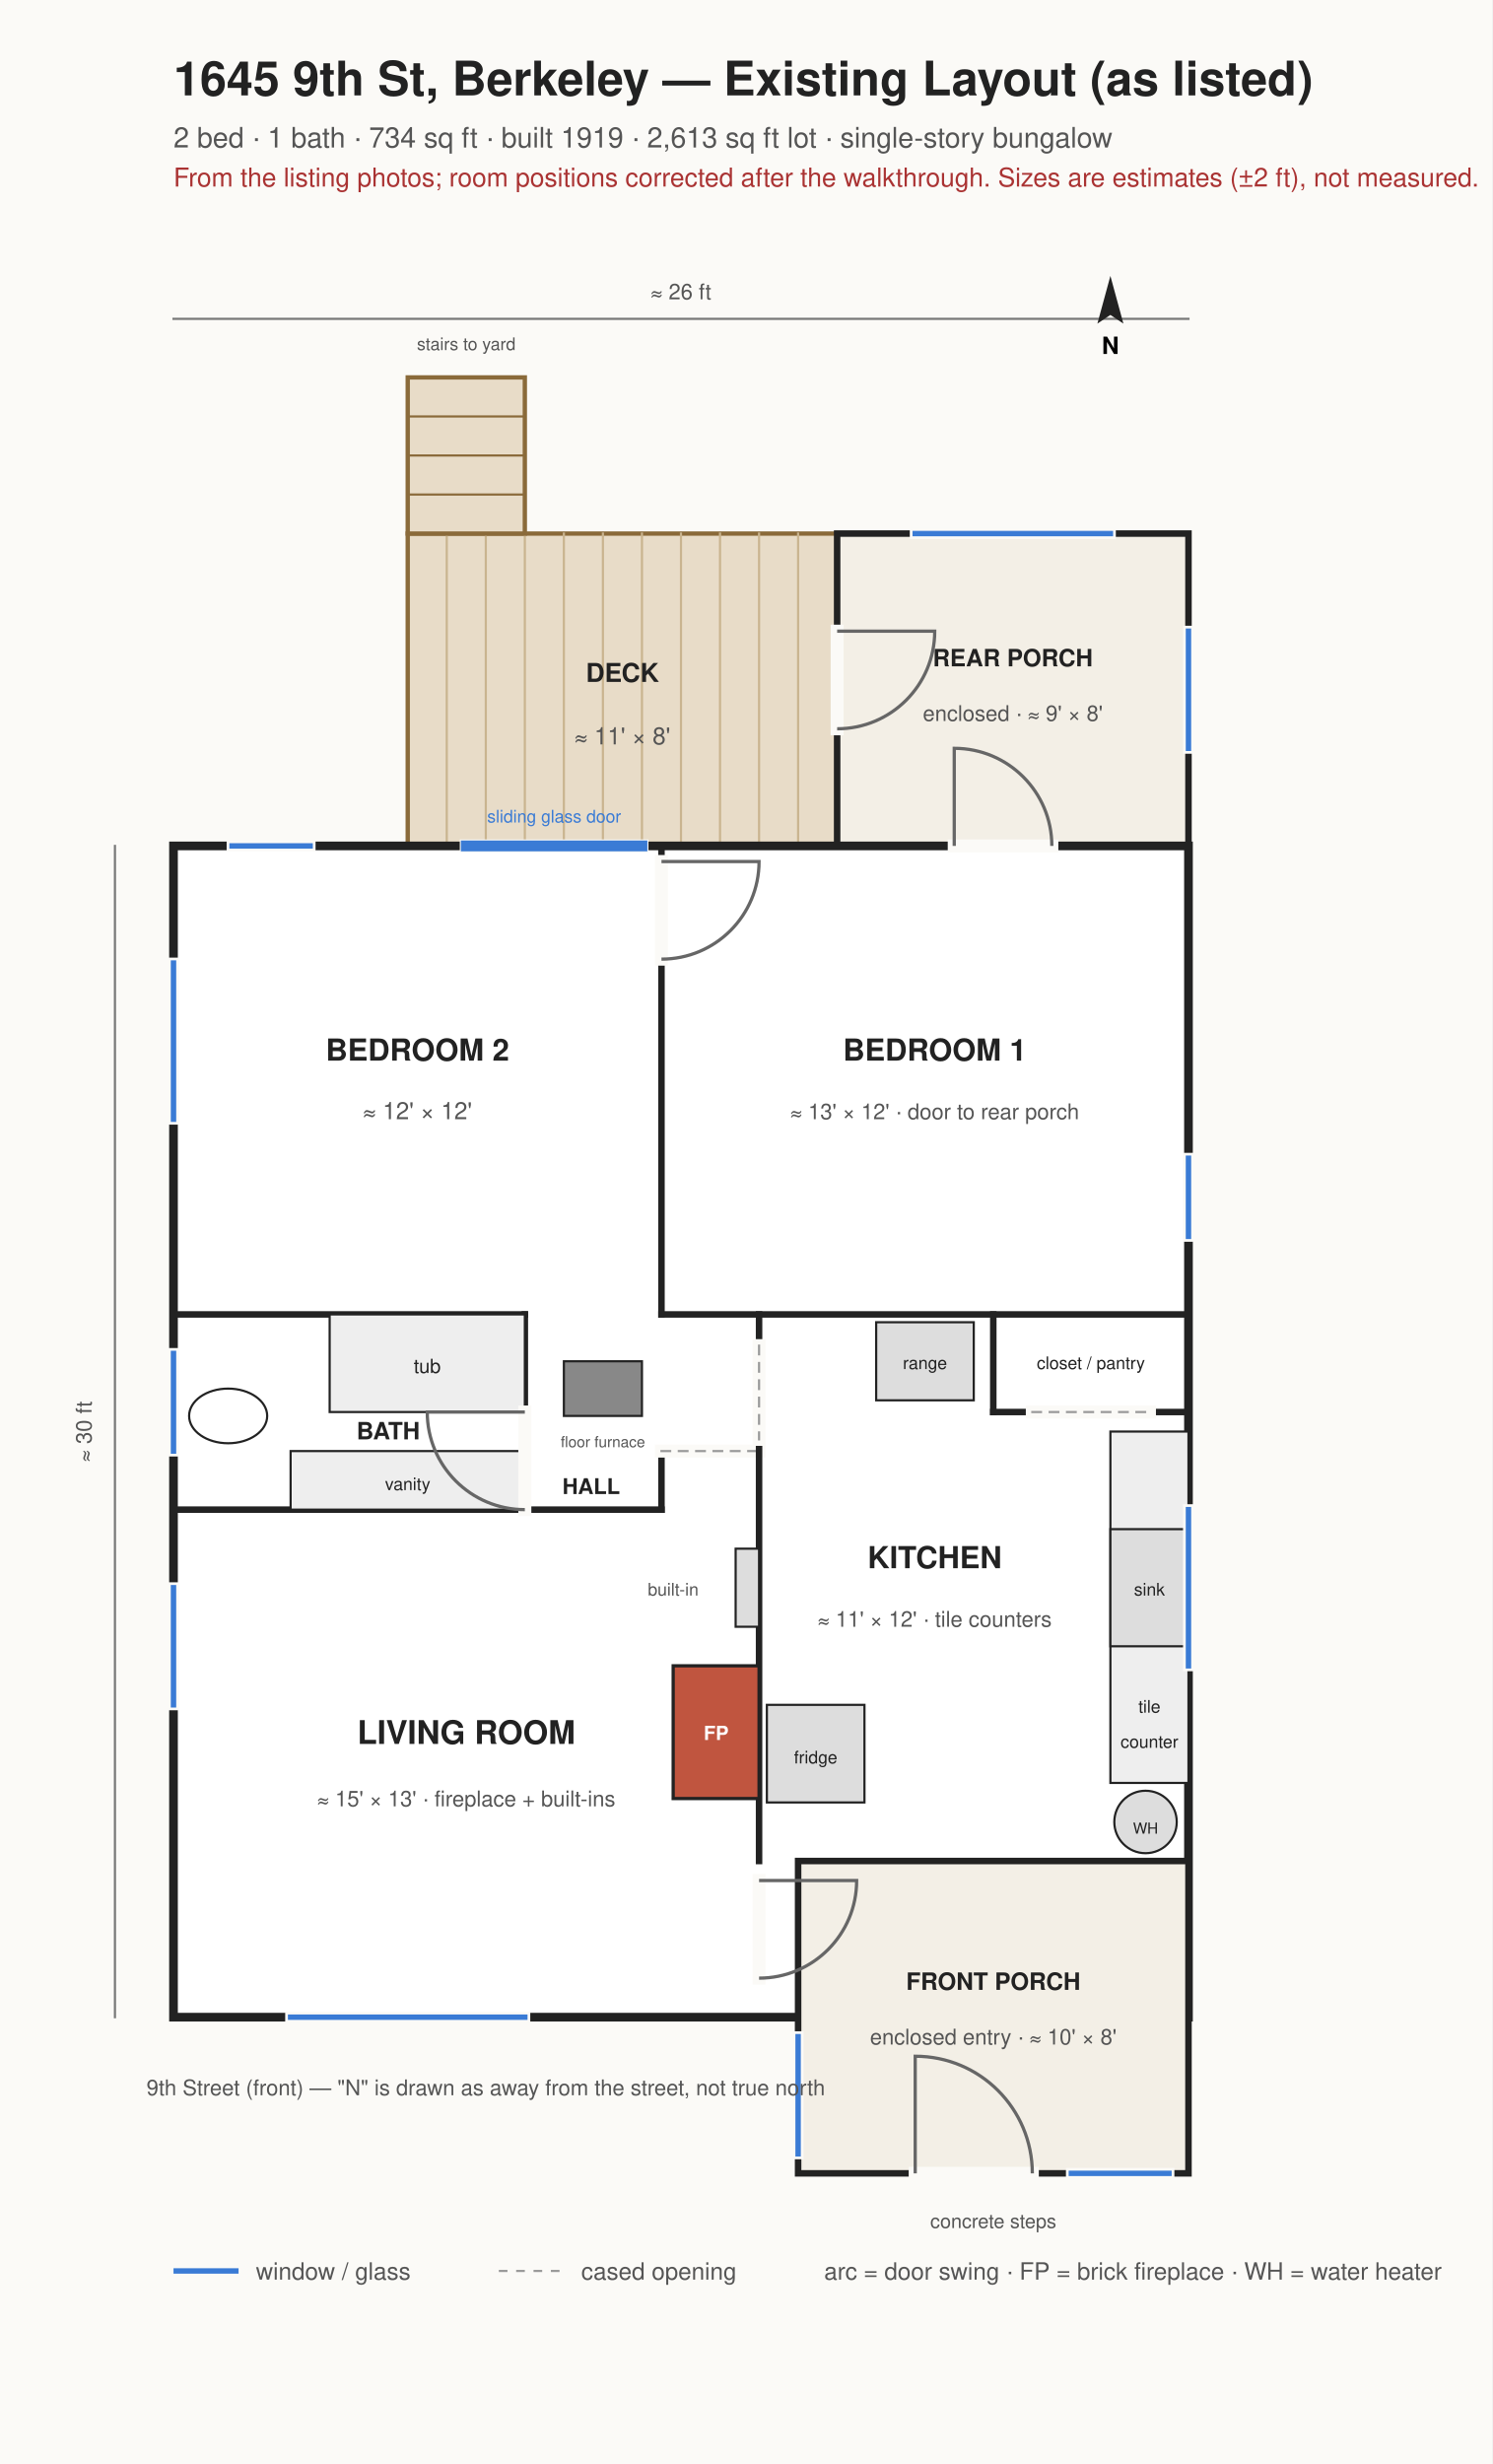
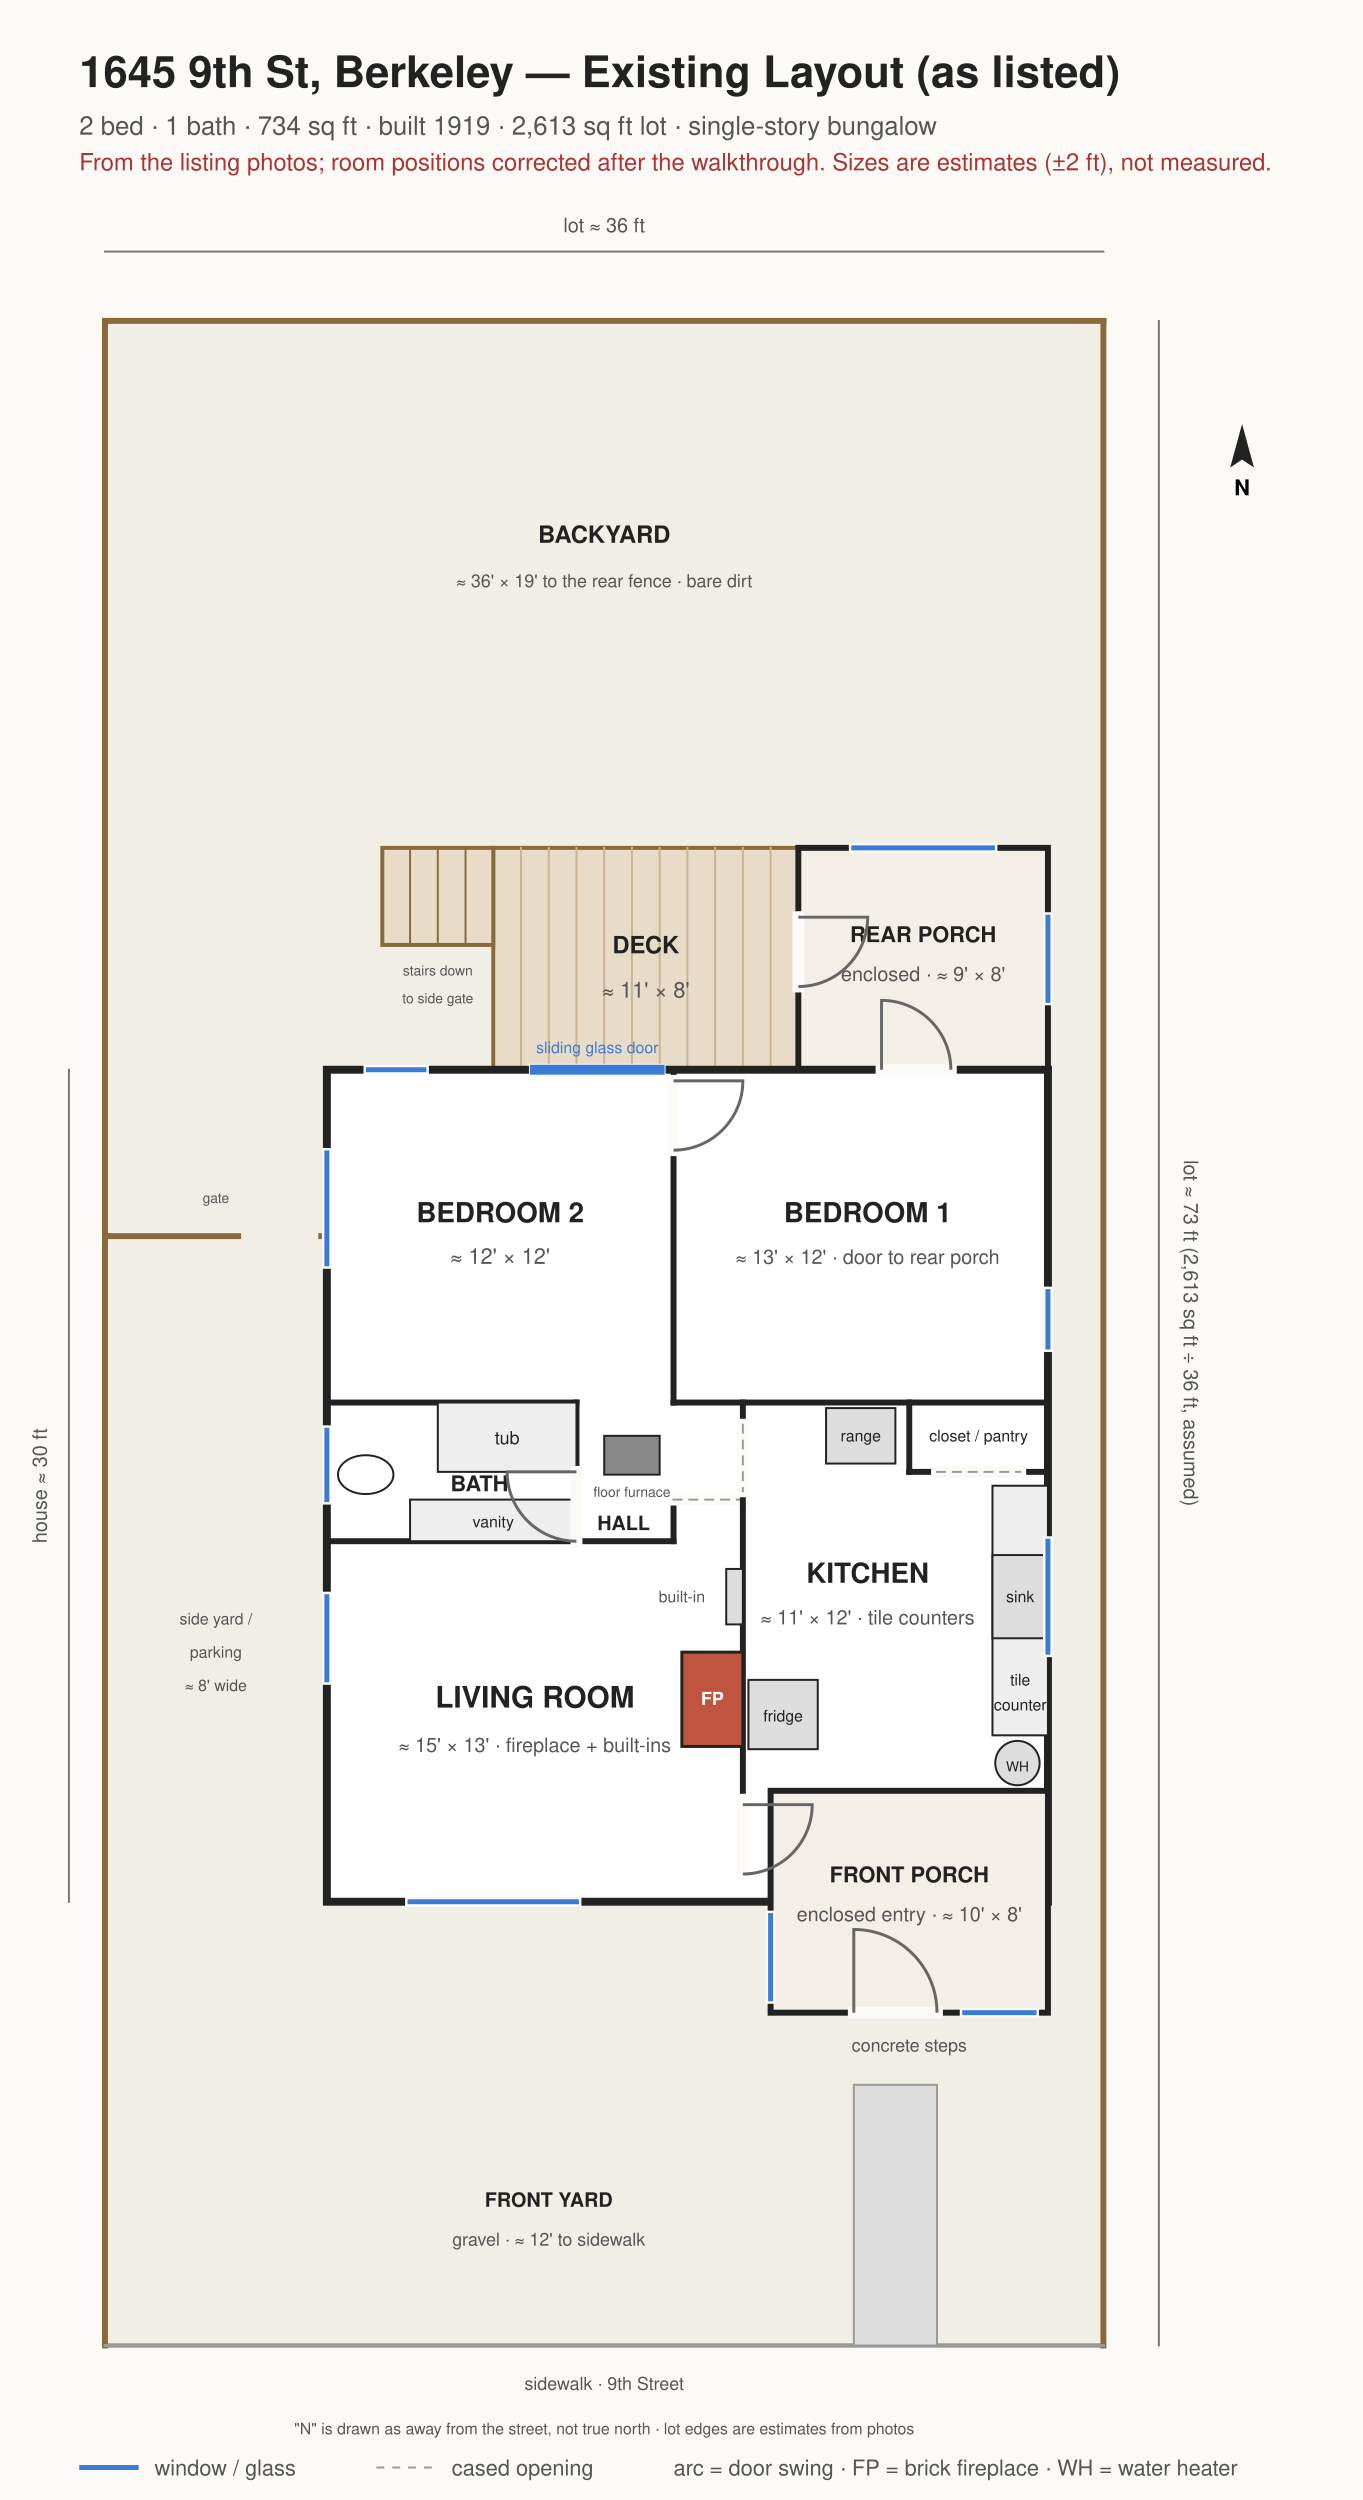
- <svg xmlns="http://www.w3.org/2000/svg" width="688" height="1136" viewBox="0 0 688 1136" font-family="Helvetica, Arial, sans-serif">
-   <rect width="688" height="1136" fill="#fbfaf7" />
-   <text x="80" y="44" font-size="22" font-weight="bold" fill="#222">1645 9th St, Berkeley — Existing Layout (as listed)</text>
-   <text x="80" y="68" font-size="13" fill="#555">2 bed · 1 bath · 734 sq ft · built 1919 · 2,613 sq ft lot · single-story bungalow</text>
-   <text x="80" y="86" font-size="12" fill="#a33">From the listing photos; room positions corrected after the walkthrough. Sizes are estimates (±2 ft), not measured.</text>
-   <rect x="188" y="246" width="198" height="144" fill="#e8dcc8" stroke="#8a6a3a" stroke-width="2" />
-   <line x1="206" y1="246" x2="206" y2="390" stroke="#c9b48f" stroke-width="1" stroke-linecap="square" />
-   <line x1="224" y1="246" x2="224" y2="390" stroke="#c9b48f" stroke-width="1" stroke-linecap="square" />
-   <line x1="242" y1="246" x2="242" y2="390" stroke="#c9b48f" stroke-width="1" stroke-linecap="square" />
-   <line x1="260" y1="246" x2="260" y2="390" stroke="#c9b48f" stroke-width="1" stroke-linecap="square" />
-   <line x1="278" y1="246" x2="278" y2="390" stroke="#c9b48f" stroke-width="1" stroke-linecap="square" />
-   <line x1="296" y1="246" x2="296" y2="390" stroke="#c9b48f" stroke-width="1" stroke-linecap="square" />
-   <line x1="314" y1="246" x2="314" y2="390" stroke="#c9b48f" stroke-width="1" stroke-linecap="square" />
-   <line x1="332" y1="246" x2="332" y2="390" stroke="#c9b48f" stroke-width="1" stroke-linecap="square" />
-   <line x1="350" y1="246" x2="350" y2="390" stroke="#c9b48f" stroke-width="1" stroke-linecap="square" />
-   <line x1="368" y1="246" x2="368" y2="390" stroke="#c9b48f" stroke-width="1" stroke-linecap="square" />
-   <text x="287.0" y="314.4" font-size="12" text-anchor="middle" fill="#222" font-weight="bold">DECK</text>
-   <text x="287.0" y="343.2" font-size="11" text-anchor="middle" fill="#555" font-weight="normal">≈ 11' × 8'</text>
-   <rect x="188" y="174" width="54" height="72" fill="#e8dcc8" stroke="#8a6a3a" stroke-width="2" />
-   <line x1="188" y1="228" x2="242" y2="228" stroke="#8a6a3a" stroke-width="1" stroke-linecap="square" />
-   <line x1="188" y1="210" x2="242" y2="210" stroke="#8a6a3a" stroke-width="1" stroke-linecap="square" />
-   <line x1="188" y1="192" x2="242" y2="192" stroke="#8a6a3a" stroke-width="1" stroke-linecap="square" />
-   <text x="215.0" y="161.4" font-size="8" text-anchor="middle" fill="#555" font-weight="normal">stairs to yard</text>
-   <rect x="386" y="246" width="162" height="144" fill="#f3efe6" stroke="#222" stroke-width="3" />
-   <text x="467.0" y="307.2" font-size="11" text-anchor="middle" fill="#222" font-weight="bold">REAR PORCH</text>
-   <text x="467.0" y="332.4" font-size="10" text-anchor="middle" fill="#555" font-weight="normal">enclosed · ≈ 9' × 8'</text>
-   <line x1="422" y1="246" x2="512" y2="246" stroke="#fbfaf7" stroke-width="5" stroke-linecap="square" />
-   <line x1="422" y1="246" x2="512" y2="246" stroke="#3a7bd5" stroke-width="2.5" stroke-linecap="square" />
-   <line x1="386" y1="291.0" x2="386" y2="336.0" stroke="#fbfaf7" stroke-width="6" stroke-linecap="square" />
-   <path d="M386,291.0 L431.0,291.0 A45.0,45.0 0 0 1 386,336.0" fill="none" stroke="#666" stroke-width="1.5" />
-   <line x1="548" y1="291.0" x2="548" y2="345.0" stroke="#fbfaf7" stroke-width="5" stroke-linecap="square" />
-   <line x1="548" y1="291.0" x2="548" y2="345.0" stroke="#3a7bd5" stroke-width="2.5" stroke-linecap="square" />
-   <rect x="80" y="390" width="468" height="540" fill="#fff" stroke="#222" stroke-width="4" />
-   <rect x="368" y="858" width="180" height="144" fill="#f3efe6" stroke="#222" stroke-width="3" />
-   <text x="458" y="917.4" font-size="11" text-anchor="middle" fill="#222" font-weight="bold">FRONT PORCH</text>
-   <text x="458" y="942.6" font-size="10" text-anchor="middle" fill="#555" font-weight="normal">enclosed entry · ≈ 10' × 8'</text>
-   <line x1="422" y1="1002" x2="476" y2="1002" stroke="#fbfaf7" stroke-width="6" stroke-linecap="square" />
-   <path d="M422,1002 L422,948 A54,54 0 0 1 476,1002" fill="none" stroke="#666" stroke-width="1.5" />
-   <line x1="368" y1="939.0" x2="368" y2="993.0" stroke="#fbfaf7" stroke-width="5" stroke-linecap="square" />
-   <line x1="368" y1="939.0" x2="368" y2="993.0" stroke="#3a7bd5" stroke-width="2.5" stroke-linecap="square" />
-   <line x1="494" y1="1002" x2="539.0" y2="1002" stroke="#fbfaf7" stroke-width="5" stroke-linecap="square" />
-   <line x1="494" y1="1002" x2="539.0" y2="1002" stroke="#3a7bd5" stroke-width="2.5" stroke-linecap="square" />
-   <text x="458" y="1027.2" font-size="9" text-anchor="middle" fill="#555" font-weight="normal">concrete steps</text>
-   <line x1="305.0" y1="390" x2="305.0" y2="606" stroke="#222" stroke-width="3" stroke-linecap="square" />
-   <line x1="305.0" y1="606" x2="548" y2="606" stroke="#222" stroke-width="3" stroke-linecap="square" />
-   <line x1="80" y1="606" x2="242" y2="606" stroke="#222" stroke-width="3" stroke-linecap="square" />
-   <line x1="80" y1="696" x2="305.0" y2="696" stroke="#222" stroke-width="3" stroke-linecap="square" />
-   <line x1="242" y1="606" x2="242" y2="696" stroke="#222" stroke-width="3" stroke-linecap="square" />
-   <line x1="305.0" y1="669.0" x2="305.0" y2="696" stroke="#222" stroke-width="3" stroke-linecap="square" />
-   <line x1="305.0" y1="669.0" x2="350" y2="669.0" stroke="#fbfaf7" stroke-width="6" stroke-linecap="square" />
-   <line x1="305.0" y1="669.0" x2="350" y2="669.0" stroke="#999" stroke-width="1" stroke-linecap="square" stroke-dasharray="4,4" />
-   <line x1="350" y1="606" x2="350" y2="858" stroke="#222" stroke-width="3" stroke-linecap="square" />
-   <line x1="350" y1="620.4" x2="350" y2="663.6" stroke="#fbfaf7" stroke-width="6" stroke-linecap="square" />
-   <line x1="350" y1="620.4" x2="350" y2="663.6" stroke="#999" stroke-width="1" stroke-linecap="square" stroke-dasharray="4,4" />
-   <line x1="458" y1="606" x2="458" y2="651.0" stroke="#222" stroke-width="3" stroke-linecap="square" />
-   <line x1="458" y1="651.0" x2="548" y2="651.0" stroke="#222" stroke-width="3" stroke-linecap="square" />
-   <rect x="310.4" y="768" width="39.6" height="61.2" fill="#c0553f" stroke="#222" stroke-width="1.5" />
-   <text x="330.2" y="802.2" font-size="9" text-anchor="middle" fill="#fff" font-weight="bold">FP</text>
-   <rect x="339.2" y="714" width="10.8" height="36" fill="#ddd" stroke="#222" stroke-width="1" />
-   <text x="310.4" y="735.6" font-size="8" text-anchor="middle" fill="#555" font-weight="normal">built-in</text>
-   <rect x="152" y="606" width="90" height="45.0" fill="#eee" stroke="#222" stroke-width="1" />
-   <text x="197.0" y="633.0" font-size="9" text-anchor="middle" fill="#222" font-weight="normal">tub</text>
-   <rect x="134" y="669.0" width="108" height="27.0" fill="#eee" stroke="#222" stroke-width="1" />
-   <text x="188" y="687.0" font-size="8" text-anchor="middle" fill="#222" font-weight="normal">vanity</text>
-   <ellipse cx="105.2" cy="652.8" rx="18" ry="12.6" fill="#fff" stroke="#222" stroke-width="1" />
-   <rect x="260" y="627.6" width="36" height="25.2" fill="#888" stroke="#222" stroke-width="1" />
-   <text x="278" y="667.2" font-size="7" text-anchor="middle" fill="#555" font-weight="normal">floor furnace</text>
-   <text x="179.0" y="663.6" font-size="11" text-anchor="middle" fill="#222" font-weight="bold">BATH</text>
-   <text x="272.6" y="688.8" font-size="10" text-anchor="middle" fill="#222" font-weight="bold">HALL</text>
-   <line x1="305.0" y1="397.2" x2="305.0" y2="442.2" stroke="#fbfaf7" stroke-width="6" stroke-linecap="square" />
-   <path d="M305.0,397.2 L350.0,397.2 A45.0,45.0 0 0 1 305.0,442.2" fill="none" stroke="#666" stroke-width="1.5" />
-   <line x1="440" y1="390" x2="485.0" y2="390" stroke="#fbfaf7" stroke-width="6" stroke-linecap="square" />
-   <path d="M440,390 L440,345.0 A45.0,45.0 0 0 1 485.0,390" fill="none" stroke="#666" stroke-width="1.5" />
-   <line x1="215.0" y1="390" x2="296" y2="390" stroke="#fbfaf7" stroke-width="6" stroke-linecap="square" />
-   <line x1="215.0" y1="390" x2="296" y2="390" stroke="#3a7bd5" stroke-width="5" stroke-linecap="square" />
-   <text x="255.5" y="379.2" font-size="8" text-anchor="middle" fill="#3a7bd5" font-weight="normal">sliding glass door</text>
-   <line x1="107.0" y1="390" x2="143.0" y2="390" stroke="#fbfaf7" stroke-width="5" stroke-linecap="square" />
-   <line x1="107.0" y1="390" x2="143.0" y2="390" stroke="#3a7bd5" stroke-width="2.5" stroke-linecap="square" />
-   <text x="192.5" y="489.0" font-size="14" text-anchor="middle" fill="#222" font-weight="bold">BEDROOM 2</text>
-   <text x="192.5" y="516" font-size="11" text-anchor="middle" fill="#555" font-weight="normal">≈ 12' × 12'</text>
-   <text x="431.0" y="489.0" font-size="14" text-anchor="middle" fill="#222" font-weight="bold">BEDROOM 1</text>
-   <text x="431.0" y="516" font-size="10" text-anchor="middle" fill="#555" font-weight="normal">≈ 13' × 12' · door to rear porch</text>
-   <rect x="512" y="660" width="36" height="162" fill="#eee" stroke="#222" stroke-width="1" />
-   <text x="530" y="789.6" font-size="8" text-anchor="middle" fill="#222" font-weight="normal">tile</text>
-   <text x="530" y="805.8" font-size="8" text-anchor="middle" fill="#222" font-weight="normal">counter</text>
-   <rect x="512" y="705.0" width="36" height="54.0" fill="#ddd" stroke="#222" stroke-width="1" />
-   <text x="530" y="735.6" font-size="8" text-anchor="middle" fill="#222" font-weight="normal">sink</text>
-   <rect x="404" y="609.6" width="45.0" height="36.0" fill="#ddd" stroke="#222" stroke-width="1" />
-   <text x="426.5" y="631.2" font-size="8" text-anchor="middle" fill="#222" font-weight="normal">range</text>
-   <rect x="353.6" y="786" width="45.0" height="45.0" fill="#ddd" stroke="#222" stroke-width="1" />
-   <text x="376.1" y="813.0" font-size="8" text-anchor="middle" fill="#222" font-weight="normal">fridge</text>
-   <circle cx="528.2" cy="840" r="14.4" fill="#ddd" stroke="#222" stroke-width="1" />
-   <text x="528.2" y="845.4" font-size="7" text-anchor="middle" fill="#222" font-weight="normal">WH</text>
-   <line x1="242" y1="651.0" x2="242" y2="696.0" stroke="#fbfaf7" stroke-width="6" stroke-linecap="square" />
-   <path d="M242,651.0 L197.0,651.0 A45.0,45.0 0 0 0 242,696.0" fill="none" stroke="#666" stroke-width="1.5" />
-   <line x1="476" y1="651.0" x2="530" y2="651.0" stroke="#fbfaf7" stroke-width="6" stroke-linecap="square" />
-   <line x1="476" y1="651.0" x2="530" y2="651.0" stroke="#999" stroke-width="1" stroke-linecap="square" stroke-dasharray="4,4" />
-   <line x1="350" y1="867.0" x2="350" y2="912.0" stroke="#fbfaf7" stroke-width="6" stroke-linecap="square" />
-   <path d="M350,867.0 L395.0,867.0 A45.0,45.0 0 0 1 350,912.0" fill="none" stroke="#666" stroke-width="1.5" />
-   <line x1="80" y1="444" x2="80" y2="516" stroke="#fbfaf7" stroke-width="5" stroke-linecap="square" />
-   <line x1="80" y1="444" x2="80" y2="516" stroke="#3a7bd5" stroke-width="2.5" stroke-linecap="square" />
-   <line x1="80" y1="624" x2="80" y2="669.0" stroke="#fbfaf7" stroke-width="5" stroke-linecap="square" />
-   <line x1="80" y1="624" x2="80" y2="669.0" stroke="#3a7bd5" stroke-width="2.5" stroke-linecap="square" />
-   <line x1="80" y1="732" x2="80" y2="786" stroke="#fbfaf7" stroke-width="5" stroke-linecap="square" />
-   <line x1="80" y1="732" x2="80" y2="786" stroke="#3a7bd5" stroke-width="2.5" stroke-linecap="square" />
-   <line x1="134" y1="930" x2="242" y2="930" stroke="#fbfaf7" stroke-width="5" stroke-linecap="square" />
-   <line x1="134" y1="930" x2="242" y2="930" stroke="#3a7bd5" stroke-width="2.5" stroke-linecap="square" />
-   <line x1="548" y1="696" x2="548" y2="768" stroke="#fbfaf7" stroke-width="5" stroke-linecap="square" />
-   <line x1="548" y1="696" x2="548" y2="768" stroke="#3a7bd5" stroke-width="2.5" stroke-linecap="square" />
-   <line x1="548" y1="534" x2="548" y2="570" stroke="#fbfaf7" stroke-width="5" stroke-linecap="square" />
-   <line x1="548" y1="534" x2="548" y2="570" stroke="#3a7bd5" stroke-width="2.5" stroke-linecap="square" />
-   <text x="431.0" y="723.0" font-size="14" text-anchor="middle" fill="#222" font-weight="bold">KITCHEN</text>
-   <text x="431.0" y="750" font-size="10" text-anchor="middle" fill="#555" font-weight="normal">≈ 11' × 12' · tile counters</text>
-   <text x="503.0" y="631.2" font-size="8" text-anchor="middle" fill="#222" font-weight="normal">closet / pantry</text>
-   <text x="215.0" y="804" font-size="15" text-anchor="middle" fill="#222" font-weight="bold">LIVING ROOM</text>
-   <text x="215.0" y="832.8" font-size="10" text-anchor="middle" fill="#555" font-weight="normal">≈ 15' × 13' · fireplace + built-ins</text>
-   <line x1="53.0" y1="390" x2="53.0" y2="930" stroke="#777" stroke-width="1" stroke-linecap="square" />
-   <text transform="translate(42.2,660) rotate(-90)" font-size="10" text-anchor="middle" fill="#555">≈ 30 ft</text>
-   <line x1="80" y1="147.0" x2="548" y2="147.0" stroke="#777" stroke-width="1" stroke-linecap="square" />
-   <text x="314" y="138" font-size="10" text-anchor="middle" fill="#555" font-weight="normal">≈ 26 ft</text>
-   <g transform="translate(512,145.2)">
+ <svg xmlns="http://www.w3.org/2000/svg" width="688" height="1262" viewBox="0 0 688 1262" font-family="Helvetica, Arial, sans-serif">
+   <rect width="688" height="1262" fill="#fbfaf7" />
+   <text x="40" y="44" font-size="22" font-weight="bold" fill="#222">1645 9th St, Berkeley — Existing Layout (as listed)</text>
+   <text x="40" y="68" font-size="13" fill="#555">2 bed · 1 bath · 734 sq ft · built 1919 · 2,613 sq ft lot · single-story bungalow</text>
+   <text x="40" y="86" font-size="12" fill="#a33">From the listing photos; room positions corrected after the walkthrough. Sizes are estimates (±2 ft), not measured.</text>
+   <rect x="53" y="162" width="504" height="1022" fill="#f1eee6" stroke="#8a6a3a" stroke-width="2" />
+   <line x1="53" y1="162" x2="557" y2="162" stroke="#8a6a3a" stroke-width="3" stroke-linecap="square" />
+   <line x1="53" y1="162" x2="53" y2="1184" stroke="#8a6a3a" stroke-width="3" stroke-linecap="square" />
+   <line x1="557" y1="162" x2="557" y2="1184" stroke="#8a6a3a" stroke-width="3" stroke-linecap="square" />
+   <line x1="53" y1="1184" x2="557" y2="1184" stroke="#999" stroke-width="1.5" stroke-linecap="square" />
+   <line x1="53" y1="624" x2="120.2" y2="624" stroke="#8a6a3a" stroke-width="3" stroke-linecap="square" />
+   <line x1="162.2" y1="624" x2="165" y2="624" stroke="#8a6a3a" stroke-width="3" stroke-linecap="square" />
+   <text x="109" y="607.2" font-size="7" text-anchor="middle" fill="#555" font-weight="normal">gate</text>
+   <text x="305" y="274" font-size="12" text-anchor="middle" fill="#222" font-weight="bold">BACKYARD</text>
+   <text x="305" y="296.4" font-size="9" text-anchor="middle" fill="#555" font-weight="normal">≈ 36' × 19' to the rear fence · bare dirt</text>
+   <text x="109" y="820" font-size="8" text-anchor="middle" fill="#555" font-weight="normal">side yard /</text>
+   <text x="109" y="836.8" font-size="8" text-anchor="middle" fill="#555" font-weight="normal">parking</text>
+   <text x="109" y="853.6" font-size="8" text-anchor="middle" fill="#555" font-weight="normal">≈ 8' wide</text>
+   <text x="277" y="1114" font-size="10" text-anchor="middle" fill="#222" font-weight="bold">FRONT YARD</text>
+   <text x="277" y="1133.6" font-size="9" text-anchor="middle" fill="#555" font-weight="normal">gravel · ≈ 12' to sidewalk</text>
+   <rect x="431" y="1052.4" width="42" height="131.6" fill="#ddd" stroke="#999" stroke-width="1" />
+   <text x="305" y="1206.4" font-size="9" text-anchor="middle" fill="#555" font-weight="normal">sidewalk · 9th Street</text>
+   <rect x="249" y="428" width="154" height="112" fill="#e8dcc8" stroke="#8a6a3a" stroke-width="2" />
+   <line x1="263" y1="428" x2="263" y2="540" stroke="#c9b48f" stroke-width="1" stroke-linecap="square" />
+   <line x1="277" y1="428" x2="277" y2="540" stroke="#c9b48f" stroke-width="1" stroke-linecap="square" />
+   <line x1="291" y1="428" x2="291" y2="540" stroke="#c9b48f" stroke-width="1" stroke-linecap="square" />
+   <line x1="305" y1="428" x2="305" y2="540" stroke="#c9b48f" stroke-width="1" stroke-linecap="square" />
+   <line x1="319" y1="428" x2="319" y2="540" stroke="#c9b48f" stroke-width="1" stroke-linecap="square" />
+   <line x1="333" y1="428" x2="333" y2="540" stroke="#c9b48f" stroke-width="1" stroke-linecap="square" />
+   <line x1="347" y1="428" x2="347" y2="540" stroke="#c9b48f" stroke-width="1" stroke-linecap="square" />
+   <line x1="361" y1="428" x2="361" y2="540" stroke="#c9b48f" stroke-width="1" stroke-linecap="square" />
+   <line x1="375" y1="428" x2="375" y2="540" stroke="#c9b48f" stroke-width="1" stroke-linecap="square" />
+   <line x1="389" y1="428" x2="389" y2="540" stroke="#c9b48f" stroke-width="1" stroke-linecap="square" />
+   <text x="326.0" y="481.2" font-size="12" text-anchor="middle" fill="#222" font-weight="bold">DECK</text>
+   <text x="326.0" y="503.6" font-size="11" text-anchor="middle" fill="#555" font-weight="normal">≈ 11' × 8'</text>
+   <rect x="193" y="428" width="56" height="49.0" fill="#e8dcc8" stroke="#8a6a3a" stroke-width="2" />
+   <line x1="207" y1="428" x2="207" y2="477.0" stroke="#8a6a3a" stroke-width="1" stroke-linecap="square" />
+   <line x1="221" y1="428" x2="221" y2="477.0" stroke="#8a6a3a" stroke-width="1" stroke-linecap="square" />
+   <line x1="235" y1="428" x2="235" y2="477.0" stroke="#8a6a3a" stroke-width="1" stroke-linecap="square" />
+   <text x="221" y="492.4" font-size="7" text-anchor="middle" fill="#555" font-weight="normal">stairs down</text>
+   <text x="221" y="506.4" font-size="7" text-anchor="middle" fill="#555" font-weight="normal">to side gate</text>
+   <rect x="403" y="428" width="126" height="112" fill="#f3efe6" stroke="#222" stroke-width="3" />
+   <text x="466.0" y="475.6" font-size="11" text-anchor="middle" fill="#222" font-weight="bold">REAR PORCH</text>
+   <text x="466.0" y="495.2" font-size="10" text-anchor="middle" fill="#555" font-weight="normal">enclosed · ≈ 9' × 8'</text>
+   <line x1="431" y1="428" x2="501" y2="428" stroke="#fbfaf7" stroke-width="5" stroke-linecap="square" />
+   <line x1="431" y1="428" x2="501" y2="428" stroke="#3a7bd5" stroke-width="2.5" stroke-linecap="square" />
+   <line x1="403" y1="463.0" x2="403" y2="498.0" stroke="#fbfaf7" stroke-width="6" stroke-linecap="square" />
+   <path d="M403,463.0 L438.0,463.0 A35.0,35.0 0 0 1 403,498.0" fill="none" stroke="#666" stroke-width="1.5" />
+   <line x1="529" y1="463.0" x2="529" y2="505.0" stroke="#fbfaf7" stroke-width="5" stroke-linecap="square" />
+   <line x1="529" y1="463.0" x2="529" y2="505.0" stroke="#3a7bd5" stroke-width="2.5" stroke-linecap="square" />
+   <rect x="165" y="540" width="364" height="420" fill="#fff" stroke="#222" stroke-width="4" />
+   <rect x="389" y="904" width="140" height="112" fill="#f3efe6" stroke="#222" stroke-width="3" />
+   <text x="459" y="950.2" font-size="11" text-anchor="middle" fill="#222" font-weight="bold">FRONT PORCH</text>
+   <text x="459" y="969.8" font-size="10" text-anchor="middle" fill="#555" font-weight="normal">enclosed entry · ≈ 10' × 8'</text>
+   <line x1="431" y1="1016" x2="473" y2="1016" stroke="#fbfaf7" stroke-width="6" stroke-linecap="square" />
+   <path d="M431,1016 L431,974 A42,42 0 0 1 473,1016" fill="none" stroke="#666" stroke-width="1.5" />
+   <line x1="389" y1="967.0" x2="389" y2="1009.0" stroke="#fbfaf7" stroke-width="5" stroke-linecap="square" />
+   <line x1="389" y1="967.0" x2="389" y2="1009.0" stroke="#3a7bd5" stroke-width="2.5" stroke-linecap="square" />
+   <line x1="487" y1="1016" x2="522.0" y2="1016" stroke="#fbfaf7" stroke-width="5" stroke-linecap="square" />
+   <line x1="487" y1="1016" x2="522.0" y2="1016" stroke="#3a7bd5" stroke-width="2.5" stroke-linecap="square" />
+   <text x="459" y="1035.6" font-size="9" text-anchor="middle" fill="#555" font-weight="normal">concrete steps</text>
+   <line x1="340.0" y1="540" x2="340.0" y2="708" stroke="#222" stroke-width="3" stroke-linecap="square" />
+   <line x1="340.0" y1="708" x2="529" y2="708" stroke="#222" stroke-width="3" stroke-linecap="square" />
+   <line x1="165" y1="708" x2="291" y2="708" stroke="#222" stroke-width="3" stroke-linecap="square" />
+   <line x1="165" y1="778" x2="340.0" y2="778" stroke="#222" stroke-width="3" stroke-linecap="square" />
+   <line x1="291" y1="708" x2="291" y2="778" stroke="#222" stroke-width="3" stroke-linecap="square" />
+   <line x1="340.0" y1="757.0" x2="340.0" y2="778" stroke="#222" stroke-width="3" stroke-linecap="square" />
+   <line x1="340.0" y1="757.0" x2="375" y2="757.0" stroke="#fbfaf7" stroke-width="6" stroke-linecap="square" />
+   <line x1="340.0" y1="757.0" x2="375" y2="757.0" stroke="#999" stroke-width="1" stroke-linecap="square" stroke-dasharray="4,4" />
+   <line x1="375" y1="708" x2="375" y2="904" stroke="#222" stroke-width="3" stroke-linecap="square" />
+   <line x1="375" y1="719.2" x2="375" y2="752.8" stroke="#fbfaf7" stroke-width="6" stroke-linecap="square" />
+   <line x1="375" y1="719.2" x2="375" y2="752.8" stroke="#999" stroke-width="1" stroke-linecap="square" stroke-dasharray="4,4" />
+   <line x1="459" y1="708" x2="459" y2="743.0" stroke="#222" stroke-width="3" stroke-linecap="square" />
+   <line x1="459" y1="743.0" x2="529" y2="743.0" stroke="#222" stroke-width="3" stroke-linecap="square" />
+   <rect x="344.2" y="834" width="30.8" height="47.6" fill="#c0553f" stroke="#222" stroke-width="1.5" />
+   <text x="359.6" y="860.6" font-size="9" text-anchor="middle" fill="#fff" font-weight="bold">FP</text>
+   <rect x="366.6" y="792" width="8.4" height="28" fill="#ddd" stroke="#222" stroke-width="1" />
+   <text x="344.2" y="808.8" font-size="8" text-anchor="middle" fill="#555" font-weight="normal">built-in</text>
+   <rect x="221" y="708" width="70" height="35.0" fill="#eee" stroke="#222" stroke-width="1" />
+   <text x="256.0" y="729.0" font-size="9" text-anchor="middle" fill="#222" font-weight="normal">tub</text>
+   <rect x="207" y="757.0" width="84" height="21.0" fill="#eee" stroke="#222" stroke-width="1" />
+   <text x="249" y="771.0" font-size="8" text-anchor="middle" fill="#222" font-weight="normal">vanity</text>
+   <ellipse cx="184.6" cy="744.4" rx="14" ry="9.8" fill="#fff" stroke="#222" stroke-width="1" />
+   <rect x="305" y="724.8" width="28" height="19.6" fill="#888" stroke="#222" stroke-width="1" />
+   <text x="319" y="755.6" font-size="7" text-anchor="middle" fill="#555" font-weight="normal">floor furnace</text>
+   <text x="242.0" y="752.8" font-size="11" text-anchor="middle" fill="#222" font-weight="bold">BATH</text>
+   <text x="314.8" y="772.4" font-size="10" text-anchor="middle" fill="#222" font-weight="bold">HALL</text>
+   <line x1="340.0" y1="545.6" x2="340.0" y2="580.6" stroke="#fbfaf7" stroke-width="6" stroke-linecap="square" />
+   <path d="M340.0,545.6 L375.0,545.6 A35.0,35.0 0 0 1 340.0,580.6" fill="none" stroke="#666" stroke-width="1.5" />
+   <line x1="445" y1="540" x2="480.0" y2="540" stroke="#fbfaf7" stroke-width="6" stroke-linecap="square" />
+   <path d="M445,540 L445,505.0 A35.0,35.0 0 0 1 480.0,540" fill="none" stroke="#666" stroke-width="1.5" />
+   <line x1="270.0" y1="540" x2="333" y2="540" stroke="#fbfaf7" stroke-width="6" stroke-linecap="square" />
+   <line x1="270.0" y1="540" x2="333" y2="540" stroke="#3a7bd5" stroke-width="5" stroke-linecap="square" />
+   <text x="301.5" y="531.6" font-size="8" text-anchor="middle" fill="#3a7bd5" font-weight="normal">sliding glass door</text>
+   <line x1="186.0" y1="540" x2="214.0" y2="540" stroke="#fbfaf7" stroke-width="5" stroke-linecap="square" />
+   <line x1="186.0" y1="540" x2="214.0" y2="540" stroke="#3a7bd5" stroke-width="2.5" stroke-linecap="square" />
+   <text x="252.5" y="617.0" font-size="14" text-anchor="middle" fill="#222" font-weight="bold">BEDROOM 2</text>
+   <text x="252.5" y="638" font-size="11" text-anchor="middle" fill="#555" font-weight="normal">≈ 12' × 12'</text>
+   <text x="438.0" y="617.0" font-size="14" text-anchor="middle" fill="#222" font-weight="bold">BEDROOM 1</text>
+   <text x="438.0" y="638" font-size="10" text-anchor="middle" fill="#555" font-weight="normal">≈ 13' × 12' · door to rear porch</text>
+   <rect x="501" y="750" width="28" height="126" fill="#eee" stroke="#222" stroke-width="1" />
+   <text x="515" y="850.8" font-size="8" text-anchor="middle" fill="#222" font-weight="normal">tile</text>
+   <text x="515" y="863.4" font-size="8" text-anchor="middle" fill="#222" font-weight="normal">counter</text>
+   <rect x="501" y="785.0" width="28" height="42.0" fill="#ddd" stroke="#222" stroke-width="1" />
+   <text x="515" y="808.8" font-size="8" text-anchor="middle" fill="#222" font-weight="normal">sink</text>
+   <rect x="417" y="710.8" width="35.0" height="28.0" fill="#ddd" stroke="#222" stroke-width="1" />
+   <text x="434.5" y="727.6" font-size="8" text-anchor="middle" fill="#222" font-weight="normal">range</text>
+   <rect x="377.8" y="848" width="35.0" height="35.0" fill="#ddd" stroke="#222" stroke-width="1" />
+   <text x="395.3" y="869.0" font-size="8" text-anchor="middle" fill="#222" font-weight="normal">fridge</text>
+   <circle cx="513.6" cy="890" r="11.2" fill="#ddd" stroke="#222" stroke-width="1" />
+   <text x="513.6" y="894.2" font-size="7" text-anchor="middle" fill="#222" font-weight="normal">WH</text>
+   <line x1="291" y1="743.0" x2="291" y2="778.0" stroke="#fbfaf7" stroke-width="6" stroke-linecap="square" />
+   <path d="M291,743.0 L256.0,743.0 A35.0,35.0 0 0 0 291,778.0" fill="none" stroke="#666" stroke-width="1.5" />
+   <line x1="473" y1="743.0" x2="515" y2="743.0" stroke="#fbfaf7" stroke-width="6" stroke-linecap="square" />
+   <line x1="473" y1="743.0" x2="515" y2="743.0" stroke="#999" stroke-width="1" stroke-linecap="square" stroke-dasharray="4,4" />
+   <line x1="375" y1="911.0" x2="375" y2="946.0" stroke="#fbfaf7" stroke-width="6" stroke-linecap="square" />
+   <path d="M375,911.0 L410.0,911.0 A35.0,35.0 0 0 1 375,946.0" fill="none" stroke="#666" stroke-width="1.5" />
+   <line x1="165" y1="582" x2="165" y2="638" stroke="#fbfaf7" stroke-width="5" stroke-linecap="square" />
+   <line x1="165" y1="582" x2="165" y2="638" stroke="#3a7bd5" stroke-width="2.5" stroke-linecap="square" />
+   <line x1="165" y1="722" x2="165" y2="757.0" stroke="#fbfaf7" stroke-width="5" stroke-linecap="square" />
+   <line x1="165" y1="722" x2="165" y2="757.0" stroke="#3a7bd5" stroke-width="2.5" stroke-linecap="square" />
+   <line x1="165" y1="806" x2="165" y2="848" stroke="#fbfaf7" stroke-width="5" stroke-linecap="square" />
+   <line x1="165" y1="806" x2="165" y2="848" stroke="#3a7bd5" stroke-width="2.5" stroke-linecap="square" />
+   <line x1="207" y1="960" x2="291" y2="960" stroke="#fbfaf7" stroke-width="5" stroke-linecap="square" />
+   <line x1="207" y1="960" x2="291" y2="960" stroke="#3a7bd5" stroke-width="2.5" stroke-linecap="square" />
+   <line x1="529" y1="778" x2="529" y2="834" stroke="#fbfaf7" stroke-width="5" stroke-linecap="square" />
+   <line x1="529" y1="778" x2="529" y2="834" stroke="#3a7bd5" stroke-width="2.5" stroke-linecap="square" />
+   <line x1="529" y1="652" x2="529" y2="680" stroke="#fbfaf7" stroke-width="5" stroke-linecap="square" />
+   <line x1="529" y1="652" x2="529" y2="680" stroke="#3a7bd5" stroke-width="2.5" stroke-linecap="square" />
+   <text x="438.0" y="799.0" font-size="14" text-anchor="middle" fill="#222" font-weight="bold">KITCHEN</text>
+   <text x="438.0" y="820" font-size="10" text-anchor="middle" fill="#555" font-weight="normal">≈ 11' × 12' · tile counters</text>
+   <text x="494.0" y="727.6" font-size="8" text-anchor="middle" fill="#222" font-weight="normal">closet / pantry</text>
+   <text x="270.0" y="862" font-size="15" text-anchor="middle" fill="#222" font-weight="bold">LIVING ROOM</text>
+   <text x="270.0" y="884.4" font-size="10" text-anchor="middle" fill="#555" font-weight="normal">≈ 15' × 13' · fireplace + built-ins</text>
+   <line x1="34.8" y1="540" x2="34.8" y2="960" stroke="#777" stroke-width="1" stroke-linecap="square" />
+   <text transform="translate(23.6,750) rotate(-90)" font-size="10" text-anchor="middle" fill="#555">house ≈ 30 ft</text>
+   <line x1="585" y1="162" x2="585" y2="1184" stroke="#777" stroke-width="1" stroke-linecap="square" />
+   <text transform="translate(597.6,673.0) rotate(90)" font-size="10" text-anchor="middle" fill="#555">lot ≈ 73 ft (2,613 sq ft ÷ 36 ft, assumed)</text>
+   <line x1="53" y1="127.0" x2="557" y2="127.0" stroke="#777" stroke-width="1" stroke-linecap="square" />
+   <text x="305" y="117.2" font-size="10" text-anchor="middle" fill="#555" font-weight="normal">lot ≈ 36 ft</text>
+   <g transform="translate(627,232)">
    <polygon points="0,-18 6,4 0,0 -6,4" fill="#222" />
    <text x="0" y="18" font-size="11" text-anchor="middle" font-weight="bold">N</text>
  </g>
-   <text x="224" y="966" font-size="10" text-anchor="middle" fill="#555" font-weight="normal">9th Street (front) — "N" is drawn as away from the street, not true north</text>
-   <line x1="80" y1="1047.0" x2="110" y2="1047.0" stroke="#3a7bd5" stroke-width="2.5" />
-   <text x="118" y="1051.0" font-size="11" fill="#555">window / glass</text>
-   <line x1="230" y1="1047.0" x2="260" y2="1047.0" stroke="#999" stroke-width="1" stroke-dasharray="4,4" />
-   <text x="268" y="1051.0" font-size="11" fill="#555">cased opening</text>
-   <text x="380" y="1051.0" font-size="11" fill="#555">arc = door swing · FP = brick fireplace · WH = water heater</text>
+   <text x="305" y="1228.8" font-size="8" text-anchor="middle" fill="#555" font-weight="normal">"N" is drawn as away from the street, not true north · lot edges are estimates from photos</text>
+   <line x1="40" y1="1245.6" x2="70" y2="1245.6" stroke="#3a7bd5" stroke-width="2.5" />
+   <text x="78" y="1249.6" font-size="11" fill="#555">window / glass</text>
+   <line x1="190" y1="1245.6" x2="220" y2="1245.6" stroke="#999" stroke-width="1" stroke-dasharray="4,4" />
+   <text x="228" y="1249.6" font-size="11" fill="#555">cased opening</text>
+   <text x="340" y="1249.6" font-size="11" fill="#555">arc = door swing · FP = brick fireplace · WH = water heater</text>
</svg>
